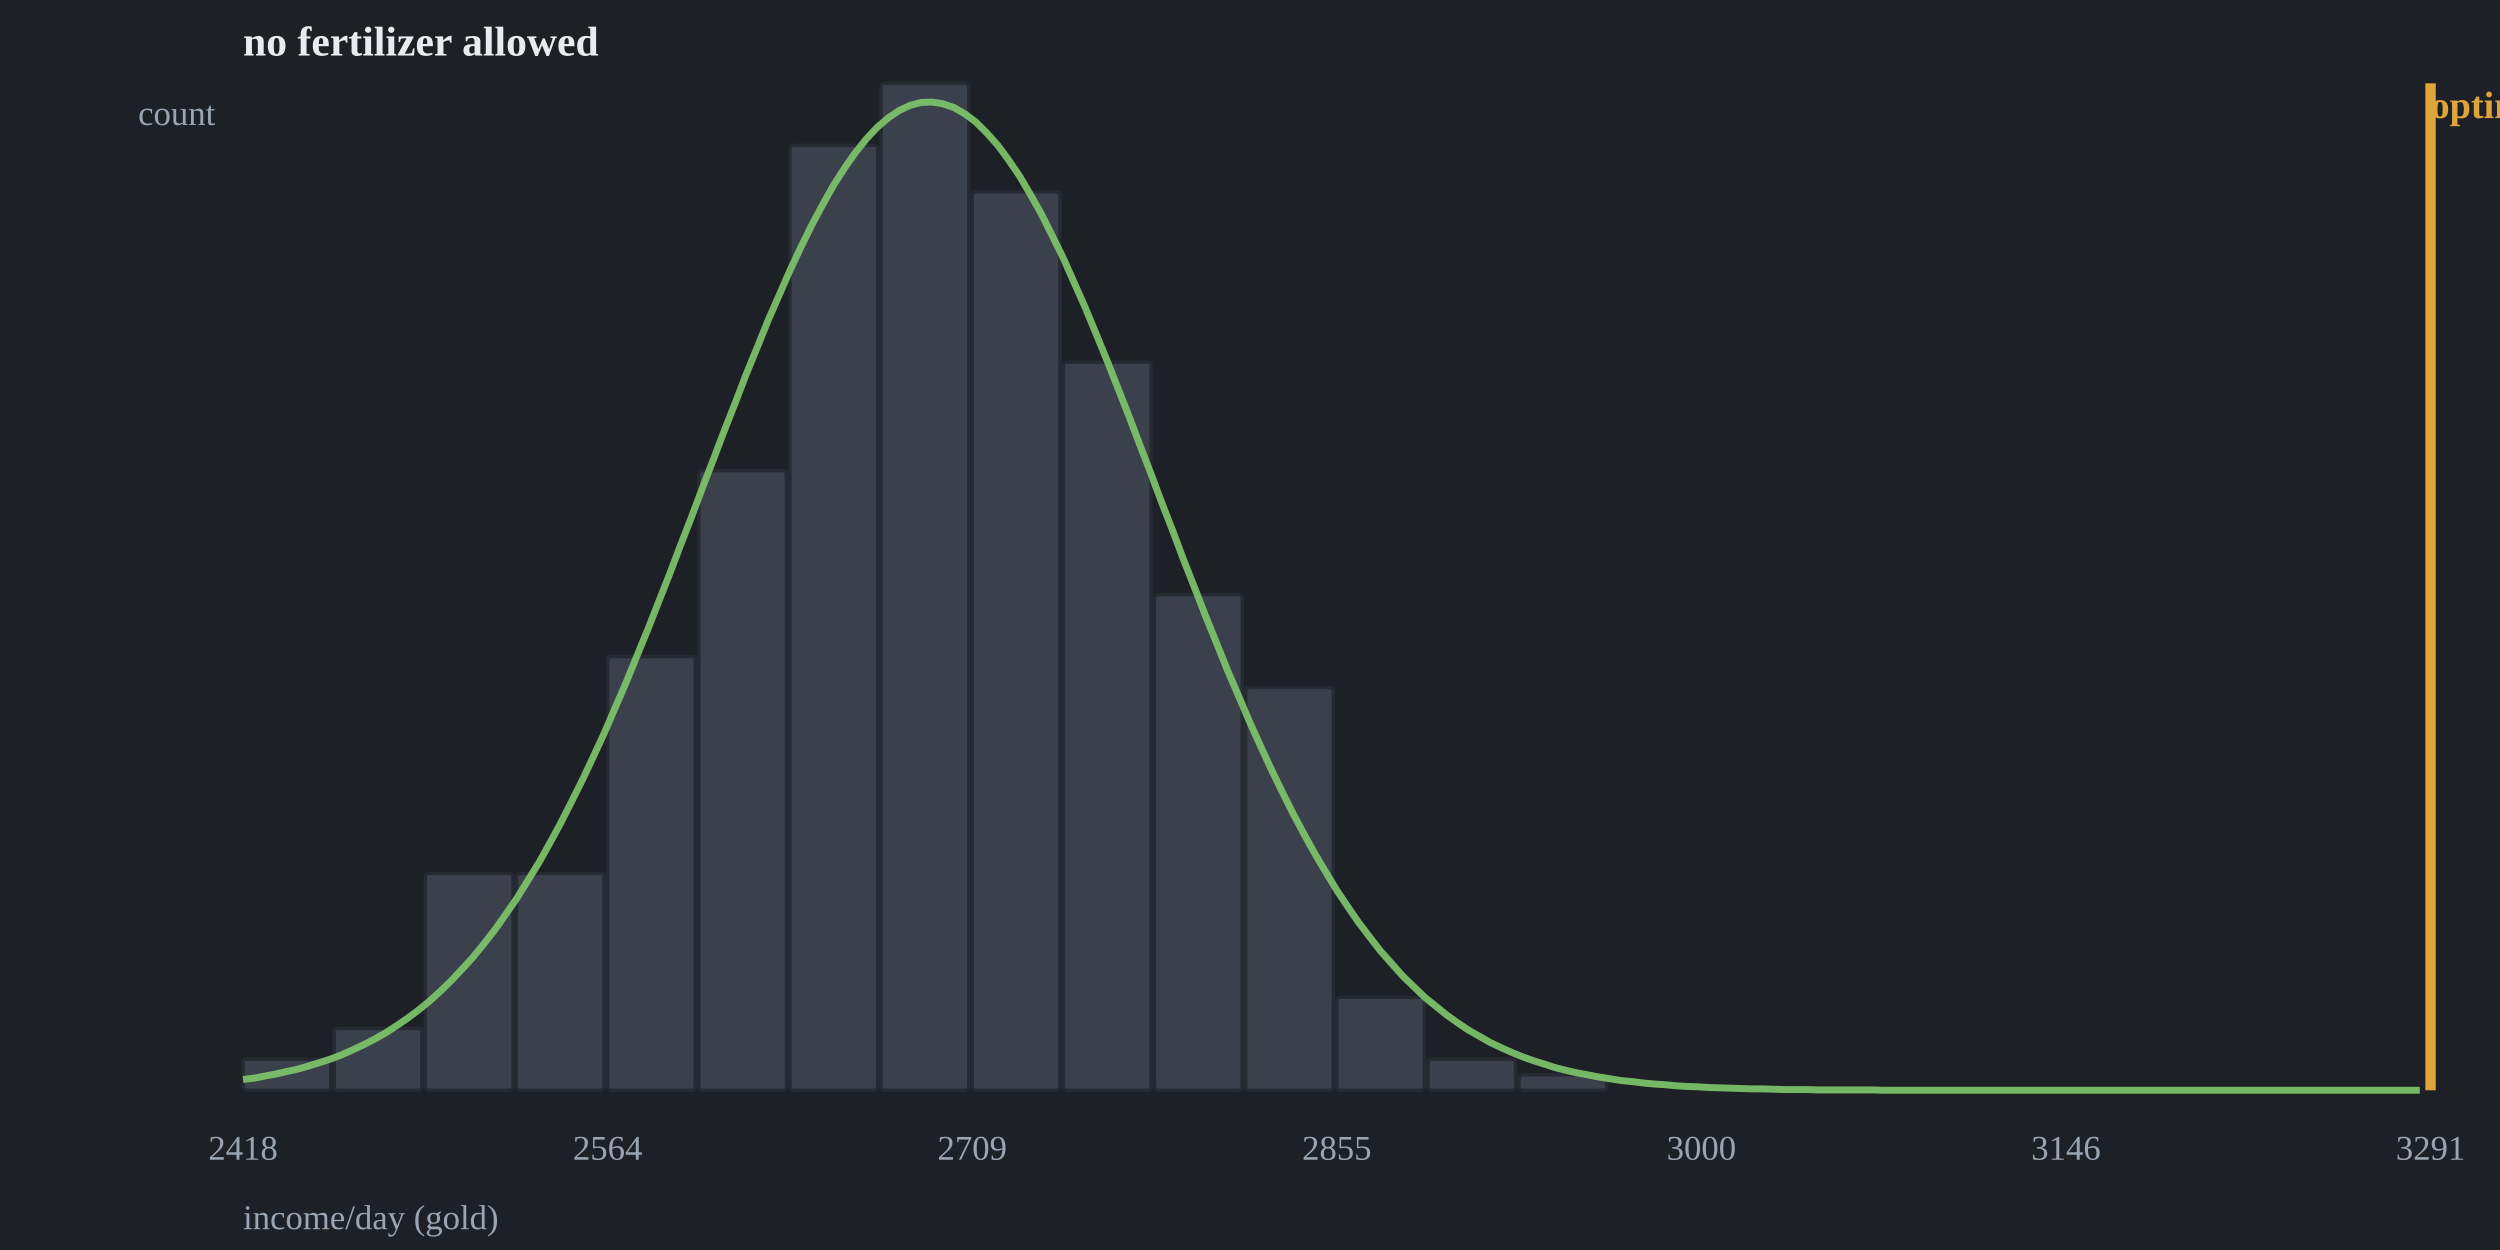
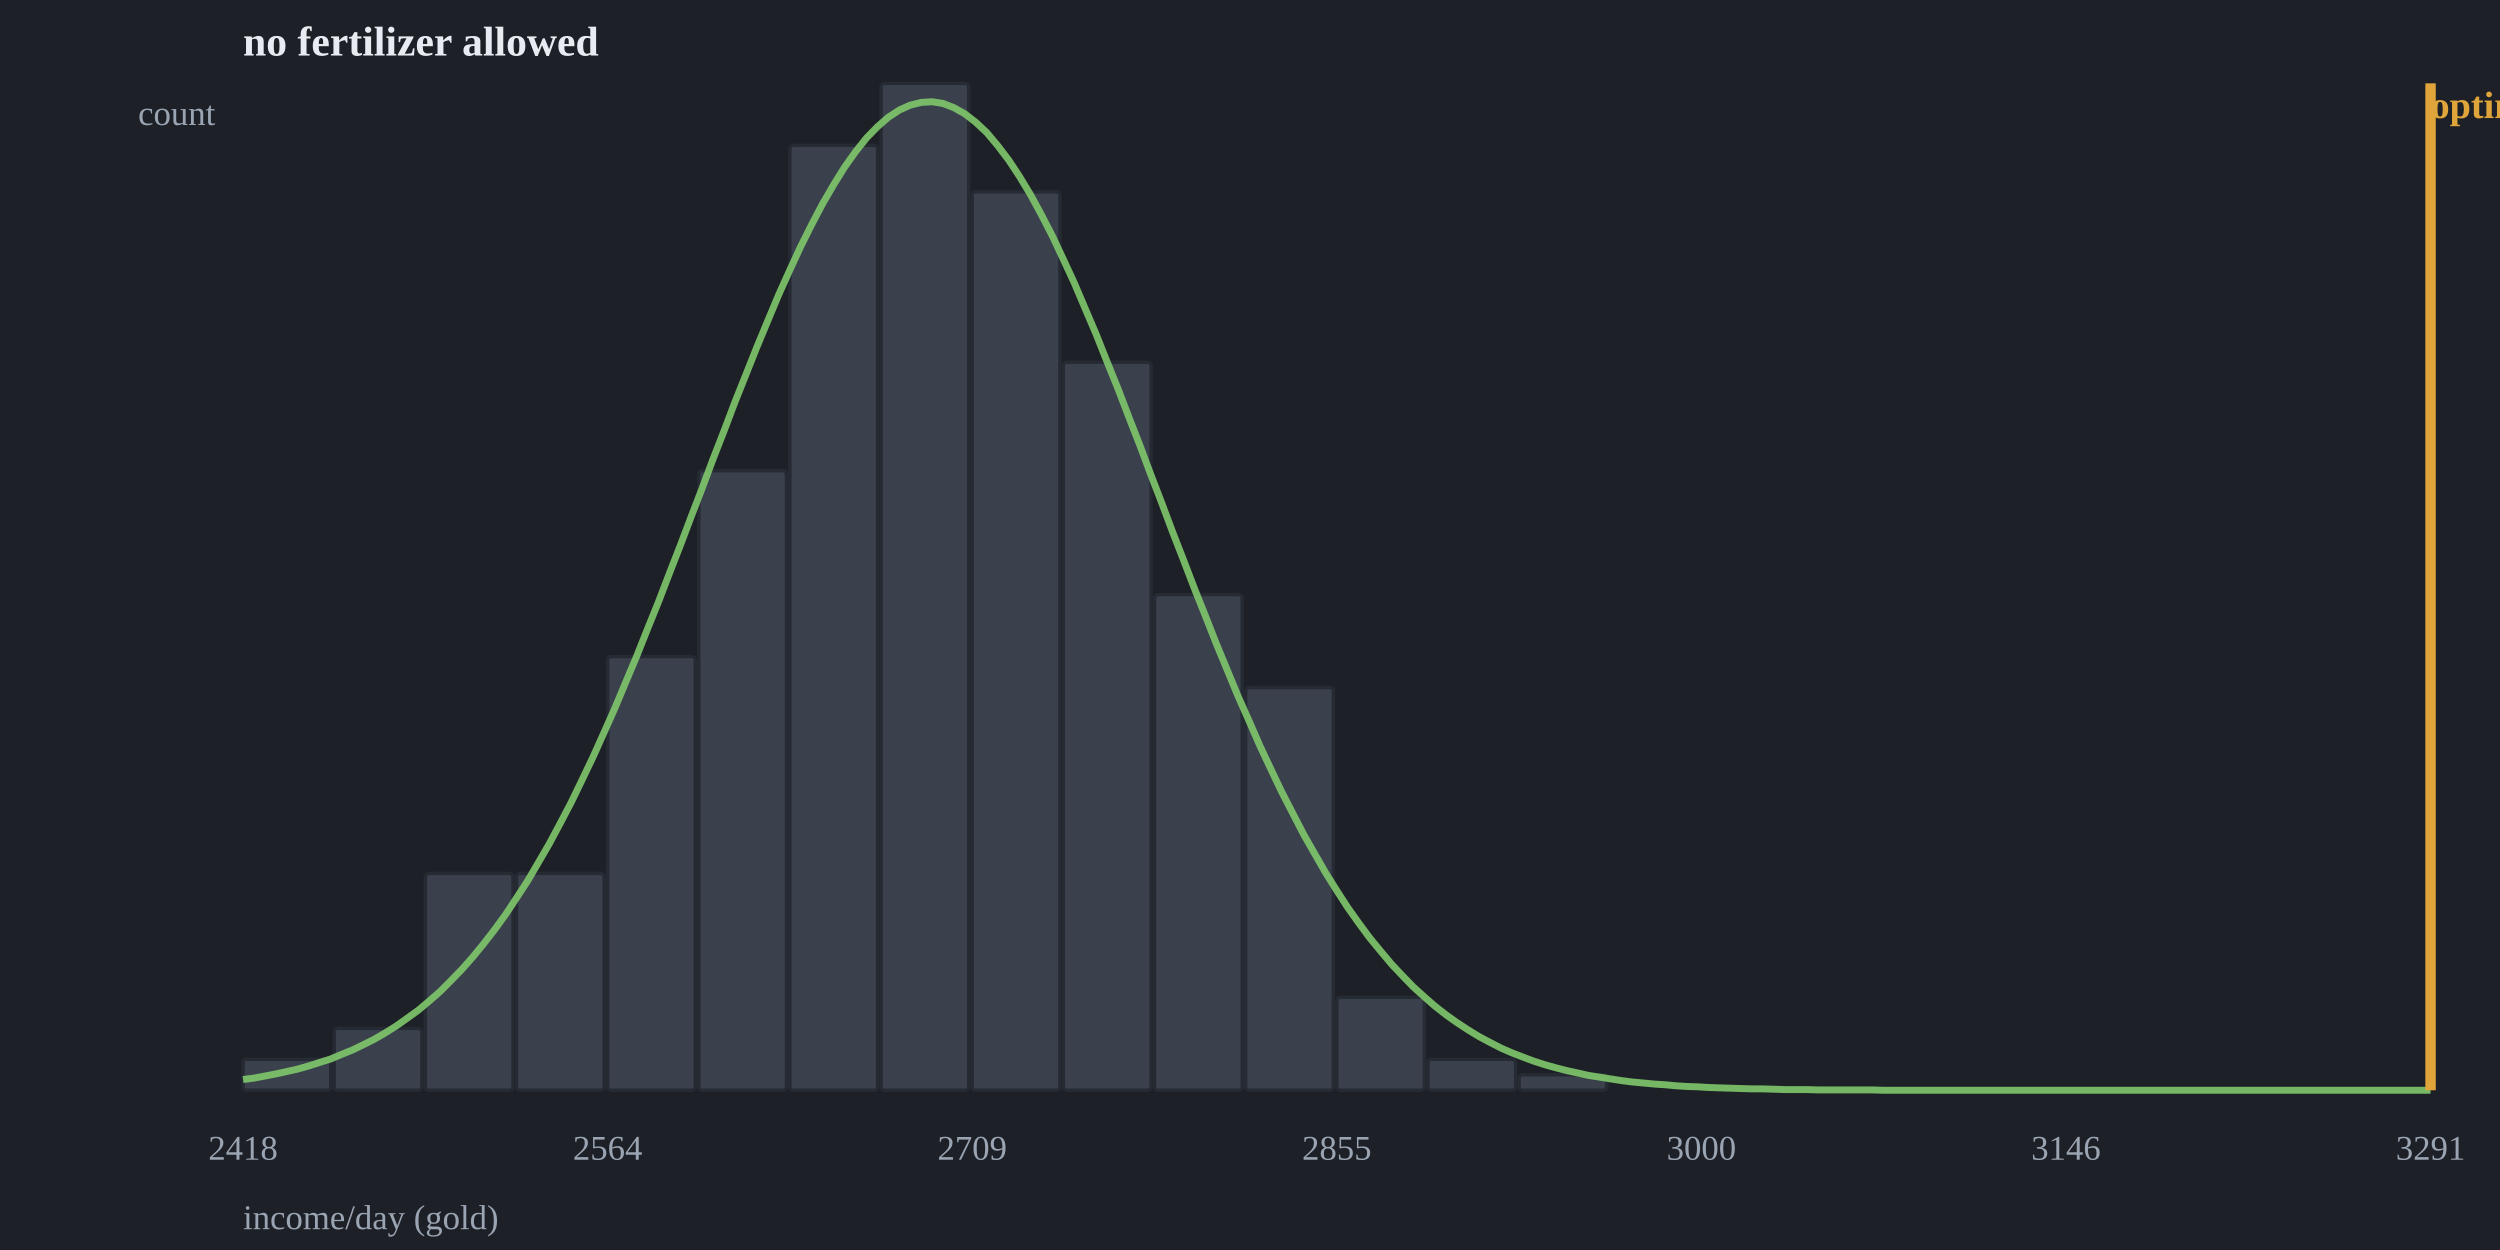
<svg xmlns="http://www.w3.org/2000/svg" viewBox="0 0 720 360" width="100%" role="img" aria-label="no fertilizer allowed">
  <rect width="720" height="360" fill="#1d2026" />
  <text x="70" y="16" font-size="12" font-weight="700" fill="#e8ecf2">no fertilizer allowed</text>
  <text x="62" y="36" font-size="10" fill="#9aa4b2" text-anchor="end">count</text>
  <rect x="70" y="305.077" width="25.25" height="8.923" fill="#3a414d" stroke="#252a33" rx="1" />
  <rect x="96.25" y="296.154" width="25.25" height="17.846" fill="#3a414d" stroke="#252a33" rx="1" />
  <rect x="122.5" y="251.538" width="25.25" height="62.462" fill="#3a414d" stroke="#252a33" rx="1" />
  <rect x="148.75" y="251.538" width="25.25" height="62.462" fill="#3a414d" stroke="#252a33" rx="1" />
  <rect x="175" y="189.077" width="25.25" height="124.923" fill="#3a414d" stroke="#252a33" rx="1" />
  <rect x="201.25" y="135.538" width="25.25" height="178.462" fill="#3a414d" stroke="#252a33" rx="1" />
  <rect x="227.5" y="41.846" width="25.25" height="272.154" fill="#3a414d" stroke="#252a33" rx="1" />
  <rect x="253.75" y="24" width="25.25" height="290" fill="#3a414d" stroke="#252a33" rx="1" />
  <rect x="280" y="55.231" width="25.25" height="258.769" fill="#3a414d" stroke="#252a33" rx="1" />
  <rect x="306.25" y="104.308" width="25.25" height="209.692" fill="#3a414d" stroke="#252a33" rx="1" />
  <rect x="332.5" y="171.231" width="25.25" height="142.769" fill="#3a414d" stroke="#252a33" rx="1" />
  <rect x="358.75" y="198" width="25.25" height="116" fill="#3a414d" stroke="#252a33" rx="1" />
  <rect x="385" y="287.231" width="25.25" height="26.769" fill="#3a414d" stroke="#252a33" rx="1" />
  <rect x="411.25" y="305.077" width="25.25" height="8.923" fill="#3a414d" stroke="#252a33" rx="1" />
  <rect x="437.5" y="309.538" width="25.25" height="4.462" fill="#3a414d" stroke="#252a33" rx="1" />
  <rect x="463.75" y="314" width="25.25" height="0" fill="#3a414d" stroke="#252a33" rx="1" />
  <rect x="490" y="314" width="25.25" height="0" fill="#3a414d" stroke="#252a33" rx="1" />
  <rect x="516.25" y="314" width="25.25" height="0" fill="#3a414d" stroke="#252a33" rx="1" />
  <rect x="542.5" y="314" width="25.25" height="0" fill="#3a414d" stroke="#252a33" rx="1" />
  <rect x="568.75" y="314" width="25.25" height="0" fill="#3a414d" stroke="#252a33" rx="1" />
  <rect x="595" y="314" width="25.25" height="0" fill="#3a414d" stroke="#252a33" rx="1" />
  <rect x="621.25" y="314" width="25.25" height="0" fill="#3a414d" stroke="#252a33" rx="1" />
  <rect x="647.5" y="314" width="25.25" height="0" fill="#3a414d" stroke="#252a33" rx="1" />
  <rect x="673.75" y="314" width="25.25" height="0" fill="#3a414d" stroke="#252a33" rx="1" />
-   <path d="M70.0 310.9L73.2 310.5L76.3 309.9L79.5 309.3L82.6 308.6L85.8 307.9L88.9 307.0L92.1 306.0L95.2 305.0L98.4 303.8L101.5 302.4L104.7 300.9L107.8 299.3L111.0 297.5L114.1 295.5L117.3 293.3L120.4 291.0L123.6 288.4L126.7 285.6L129.9 282.5L133.0 279.2L136.2 275.7L139.3 271.9L142.5 267.8L145.6 263.4L148.8 258.8L151.9 253.8L155.1 248.6L158.2 243.1L161.4 237.2L164.5 231.1L167.7 224.7L170.8 218.1L174.0 211.2L177.1 204.0L180.3 196.6L183.4 189.0L186.6 181.2L189.7 173.3L192.9 165.2L196.0 157.0L199.2 148.8L202.3 140.5L205.5 132.2L208.6 124.0L211.8 115.9L214.9 107.8L218.1 100.0L221.2 92.3L224.4 85.0L227.5 77.9L230.7 71.1L233.8 64.8L237.0 58.8L240.1 53.3L243.3 48.3L246.4 43.9L249.6 39.9L252.7 36.6L255.9 33.9L259.0 31.8L262.2 30.3L265.3 29.5L268.5 29.4L271.6 29.9L274.8 31.0L277.9 32.8L281.1 35.2L284.2 38.3L287.4 41.9L290.5 46.1L293.7 50.8L296.8 56.1L300.0 61.8L303.1 68.0L306.3 74.5L309.4 81.5L312.6 88.7L315.7 96.2L318.9 104.0L322.0 111.9L325.2 120.0L328.3 128.2L331.5 136.5L334.6 144.8L337.8 153.0L340.9 161.3L344.1 169.4L347.2 177.4L350.4 185.3L353.5 193.0L356.7 200.4L359.8 207.7L363.0 214.8L366.1 221.5L369.3 228.1L372.4 234.3L375.6 240.3L378.7 245.9L381.9 251.3L385.0 256.4L388.2 261.2L391.3 265.7L394.5 269.9L397.6 273.9L400.8 277.5L403.9 281.0L407.1 284.1L410.2 287.1L413.4 289.7L416.5 292.2L419.7 294.5L422.8 296.6L426.0 298.4L429.1 300.2L432.3 301.7L435.4 303.1L438.6 304.4L441.7 305.5L444.9 306.5L448.0 307.5L451.2 308.3L454.3 309.0L457.5 309.6L460.6 310.2L463.8 310.7L466.9 311.2L470.1 311.5L473.2 311.9L476.4 312.2L479.5 312.4L482.7 312.7L485.8 312.9L489.0 313.0L492.1 313.2L495.3 313.3L498.4 313.4L501.6 313.5L504.7 313.6L507.9 313.6L511.0 313.7L514.2 313.8L517.3 313.8L520.5 313.8L523.6 313.9L526.8 313.9L529.9 313.9L533.1 313.9L536.2 313.9L539.4 313.9L542.5 314.0L545.7 314.0L548.8 314.0L552.0 314.0L555.1 314.0L558.3 314.0L561.4 314.0L564.6 314.0L567.7 314.0L570.9 314.0L574.0 314.0L577.2 314.0L580.3 314.0L583.5 314.0L586.6 314.0L589.8 314.0L592.9 314.0L596.1 314.0L599.2 314.0L602.4 314.0L605.5 314.0L608.7 314.0L611.8 314.0L615.0 314.0L618.1 314.0L621.3 314.0L624.4 314.0L627.6 314.0L630.7 314.0L633.9 314.0L637.0 314.0L640.2 314.0L643.3 314.0L646.5 314.0L649.6 314.0L652.8 314.0L655.9 314.0L659.1 314.0L662.2 314.0L665.4 314.0L668.5 314.0L671.7 314.0L674.8 314.0L678.0 314.0L681.1 314.0L684.3 314.0L687.4 314.0L690.6 314.0L693.7 314.0L696.9 314.0" fill="none" stroke="#7ec86a" stroke-width="2" opacity="0.9" />
+   <path d="M70.0 310.9L73.1 310.5L76.3 309.9L79.4 309.3L82.6 308.6L85.7 307.9L88.9 307.0L92.0 306.0L95.2 305.0L98.3 303.7L101.5 302.4L104.6 300.9L107.8 299.3L110.9 297.5L114.1 295.5L117.2 293.3L120.4 291.0L123.5 288.4L126.7 285.6L129.8 282.5L133.0 279.2L136.1 275.7L139.3 271.8L142.4 267.8L145.6 263.4L148.7 258.7L151.9 253.8L155.0 248.5L158.2 243.0L161.3 237.2L164.5 231.1L167.6 224.7L170.8 218.0L173.9 211.1L177.1 203.9L180.2 196.5L183.4 188.9L186.5 181.1L189.7 173.2L192.8 165.1L196.0 156.9L199.1 148.7L202.3 140.4L205.4 132.1L208.6 123.9L211.7 115.7L214.9 107.7L218.0 99.9L221.2 92.2L224.3 84.8L227.5 77.7L230.6 71.0L233.8 64.6L236.9 58.7L240.1 53.2L243.2 48.2L246.4 43.7L249.5 39.8L252.7 36.5L255.8 33.8L259.0 31.7L262.1 30.3L265.3 29.5L268.4 29.3L271.6 29.8L274.7 31.0L277.9 32.8L281.0 35.2L284.2 38.2L287.3 41.9L290.5 46.1L293.6 50.8L296.8 56.1L299.9 61.8L303.1 68.0L306.2 74.6L309.4 81.5L312.5 88.8L315.7 96.3L318.8 104.1L322.0 112.0L325.1 120.1L328.3 128.3L331.4 136.6L334.6 144.9L337.7 153.2L340.9 161.4L344.0 169.5L347.2 177.5L350.3 185.4L353.5 193.1L356.6 200.6L359.8 207.8L362.9 214.9L366.1 221.7L369.2 228.2L372.4 234.4L375.5 240.4L378.7 246.0L381.8 251.4L385.0 256.5L388.1 261.3L391.3 265.8L394.4 270.0L397.6 273.9L400.7 277.6L403.9 281.0L407.0 284.2L410.2 287.1L413.3 289.8L416.5 292.3L419.6 294.5L422.8 296.6L425.9 298.5L429.1 300.2L432.2 301.8L435.4 303.2L438.5 304.4L441.7 305.6L444.8 306.6L448.0 307.5L451.1 308.3L454.3 309.0L457.4 309.7L460.6 310.2L463.7 310.7L466.9 311.2L470.0 311.6L473.2 311.9L476.3 312.2L479.5 312.4L482.6 312.7L485.8 312.9L488.9 313.0L492.1 313.2L495.2 313.3L498.4 313.4L501.5 313.5L504.7 313.6L507.8 313.6L511.0 313.7L514.1 313.8L517.3 313.8L520.4 313.8L523.6 313.9L526.7 313.9L529.9 313.9L533.0 313.9L536.2 313.9L539.3 313.9L542.5 314.0L545.6 314.0L548.8 314.0L551.9 314.0L555.1 314.0L558.2 314.0L561.4 314.0L564.5 314.0L567.7 314.0L570.8 314.0L574.0 314.0L577.1 314.0L580.3 314.0L583.4 314.0L586.6 314.0L589.7 314.0L592.9 314.0L596.0 314.0L599.2 314.0L602.3 314.0L605.5 314.0L608.6 314.0L611.8 314.0L614.9 314.0L618.1 314.0L621.2 314.0L624.4 314.0L627.5 314.0L630.7 314.0L633.8 314.0L637.0 314.0L640.1 314.0L643.3 314.0L646.4 314.0L649.6 314.0L652.7 314.0L655.9 314.0L659.0 314.0L662.2 314.0L665.3 314.0L668.5 314.0L671.6 314.0L674.8 314.0L677.9 314.0L681.1 314.0L684.2 314.0L687.4 314.0L690.5 314.0L693.7 314.0L696.8 314.0L700.0 314.0" fill="none" stroke="#7ec86a" stroke-width="2" opacity="0.9" />
  <line x1="700" y1="24" x2="700" y2="314" stroke="#e0a53a" stroke-width="3" />
  <text x="700" y="34" font-size="11" fill="#e0a53a" font-weight="700">optimizer 3291</text>
  <text x="70" y="334" text-anchor="middle" font-size="10" fill="#9aa4b2">2418</text>
  <text x="175" y="334" text-anchor="middle" font-size="10" fill="#9aa4b2">2564</text>
  <text x="280" y="334" text-anchor="middle" font-size="10" fill="#9aa4b2">2709</text>
  <text x="385" y="334" text-anchor="middle" font-size="10" fill="#9aa4b2">2855</text>
  <text x="490" y="334" text-anchor="middle" font-size="10" fill="#9aa4b2">3000</text>
  <text x="595" y="334" text-anchor="middle" font-size="10" fill="#9aa4b2">3146</text>
  <text x="700" y="334" text-anchor="middle" font-size="10" fill="#9aa4b2">3291</text>
  <text x="70" y="354" font-size="10" fill="#9aa4b2">income/day (gold)</text>
</svg>
